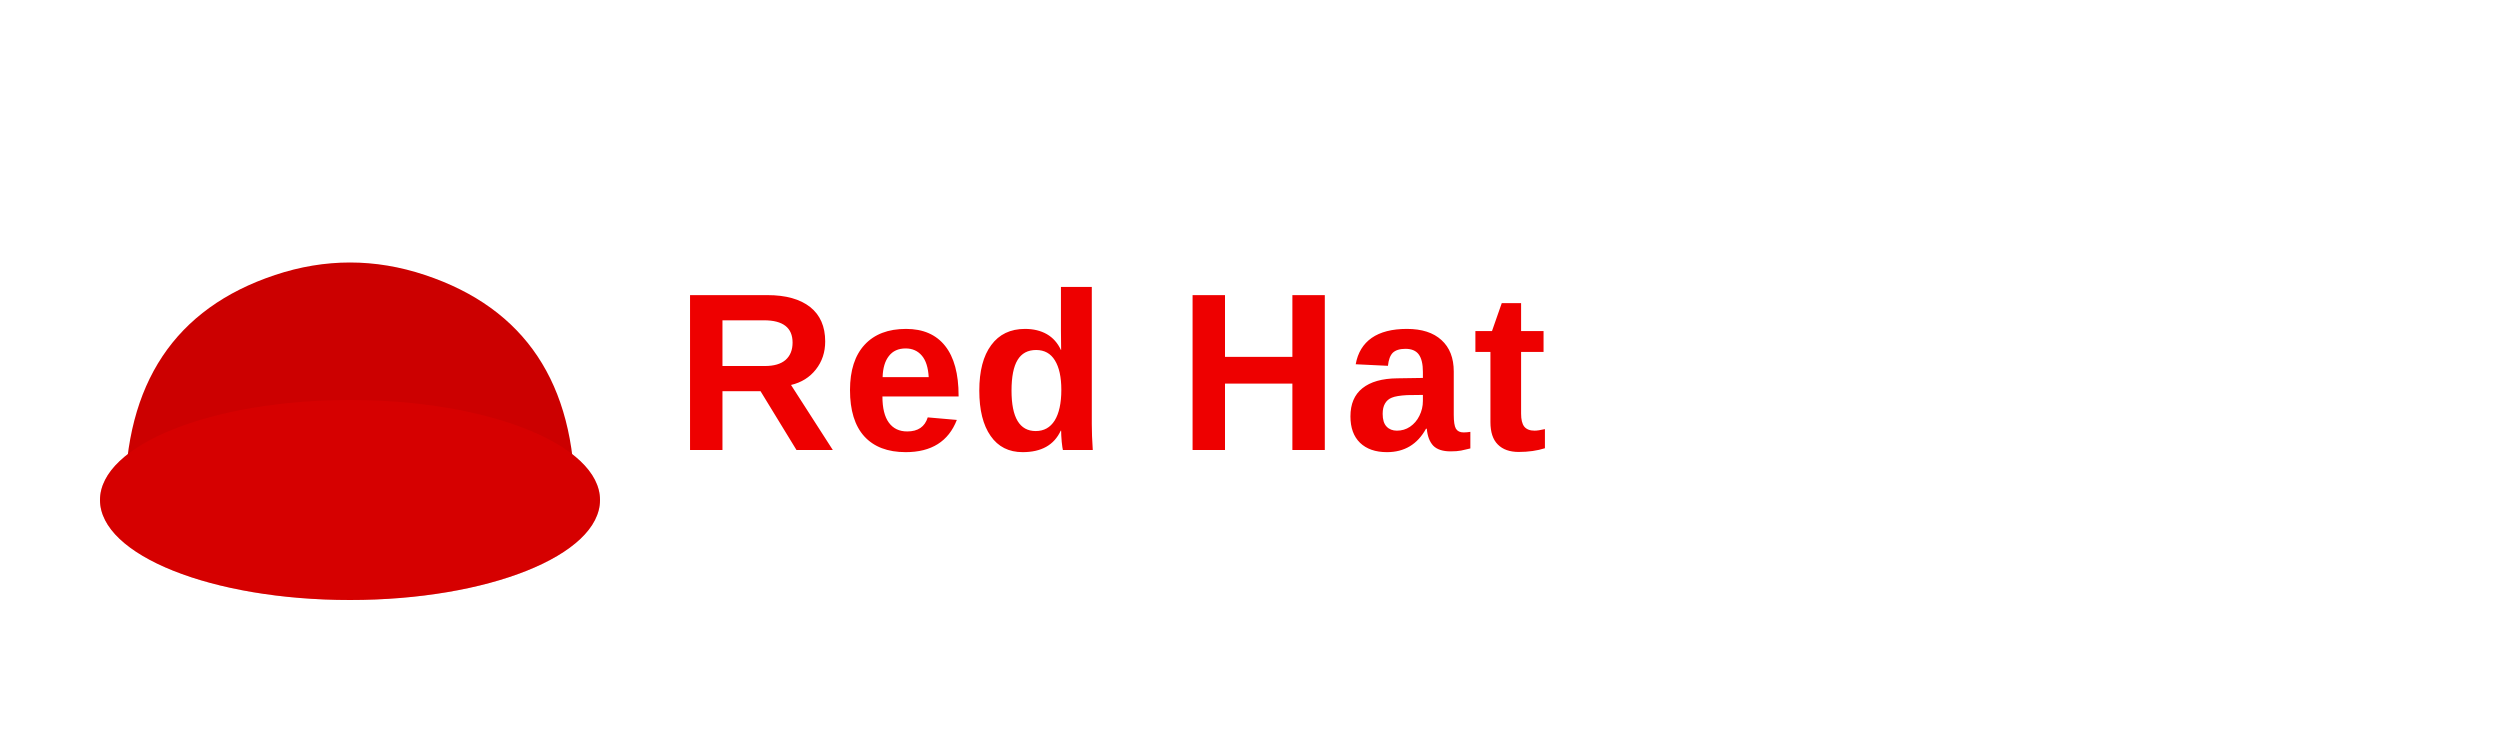
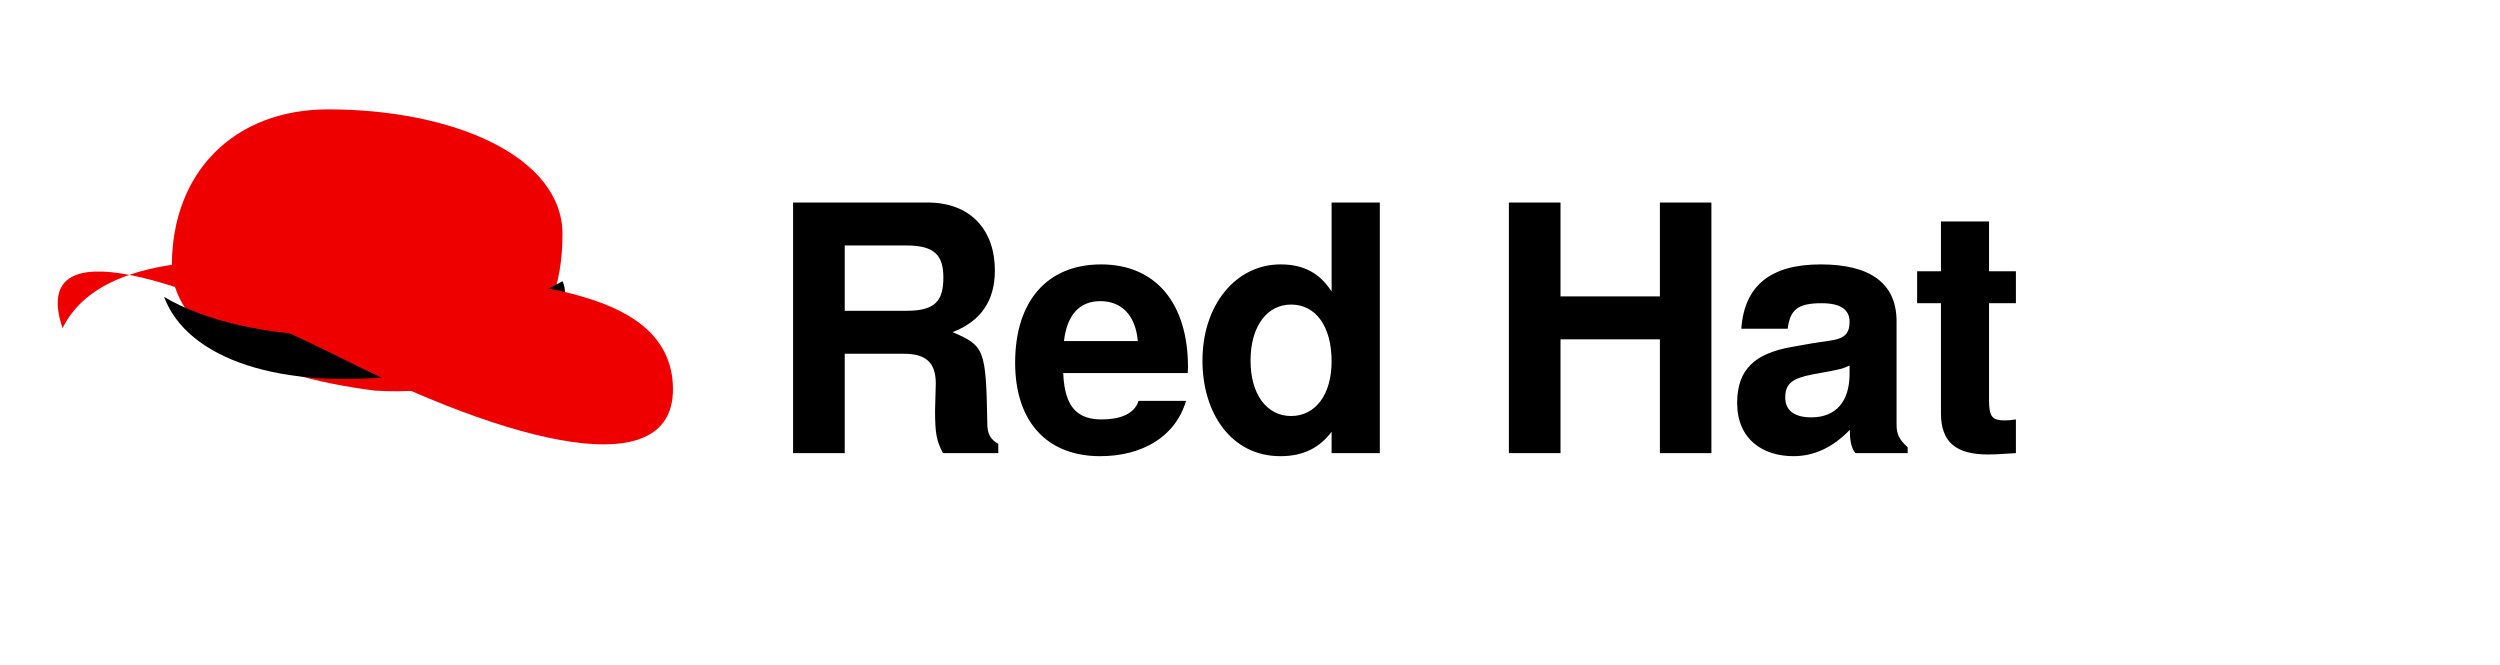
- <svg xmlns="http://www.w3.org/2000/svg" viewBox="0 0 200 60" role="img" aria-label="Red Hat">
-   <ellipse cx="28" cy="40" rx="20" ry="8" fill="#CC0000" />
-   <path d="M10 40 Q10 26 22 22 Q28 20 34 22 Q46 26 46 40" fill="#CC0000" />
-   <path d="M18 30 Q28 16 38 30" fill="#CC0000" stroke="#CC0000" stroke-width="1" />
-   <ellipse cx="28" cy="40" rx="20" ry="8" fill="#EE0000" opacity="0.3" />
-   <text x="54" y="36" font-family="'Arial',sans-serif" font-weight="700" font-size="18" fill="#EE0000" letter-spacing="0.3">Red Hat</text>
+ <svg xmlns="http://www.w3.org/2000/svg" viewBox="0 0 320 85" role="img" aria-label="Red Hat">
+   <g transform="translate(6, 6)">
+     <g transform="translate(0, 2)">
+       <path d="M 36 6 C 24 6 16 14 16 26 C 16 34 26 40 42 42 C 58 43 66 35 66 22 C 66 12 52 6 36 6 Z" fill="#EE0000" />
+       <path d="M 15 30 C 25 36 48 38 66 28 C 68 32 60 38 46 40 C 30 42 18 38 15 30 Z" fill="#000000" />
+       <path d="M 2 34 C -2 22 14 26 38 38 C 62 50 82 54 80 40 C 78 28 58 28 38 26 C 18 24 6 26 2 34 Z" fill="#EE0000" />
+     </g>
+     <text x="92" y="52" font-family="'Red Hat Display', 'Montserrat', 'Arial Black', 'Helvetica Neue', sans-serif" font-weight="900" font-size="44" letter-spacing="-0.8" fill="#000000">Red Hat</text>
+   </g>
</svg>
